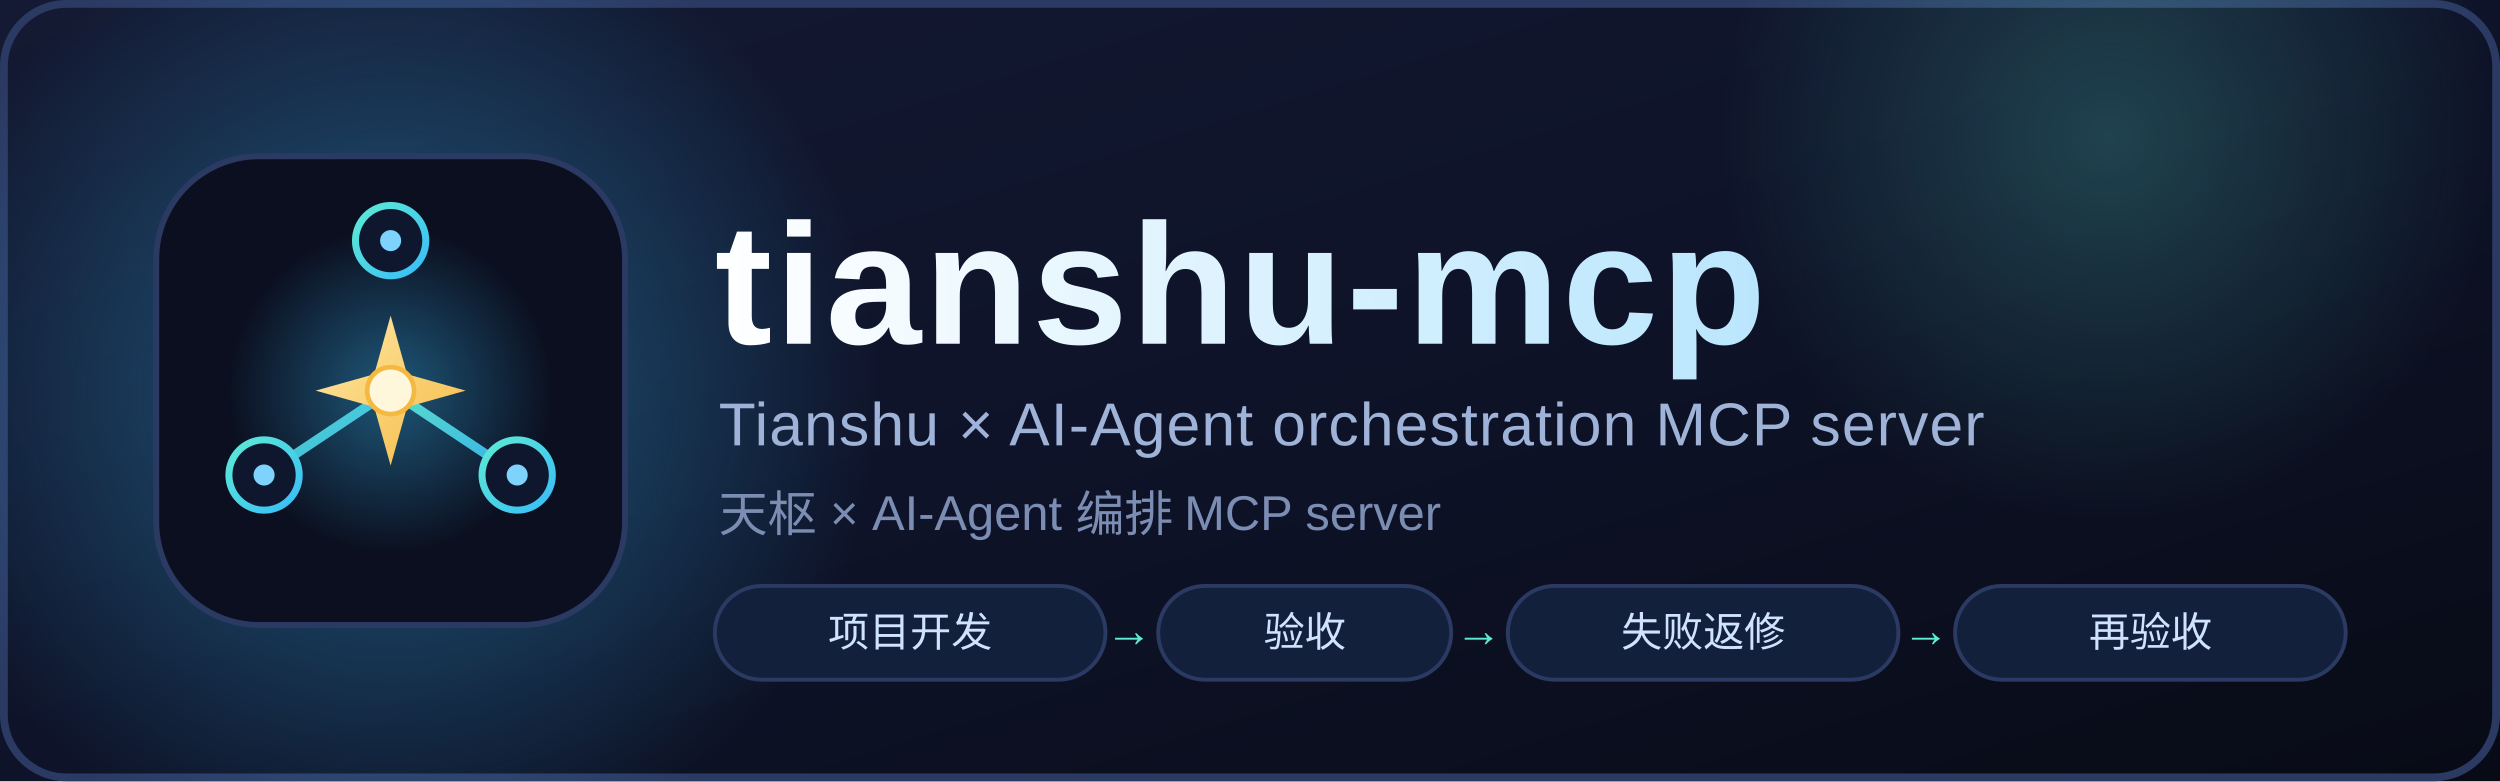
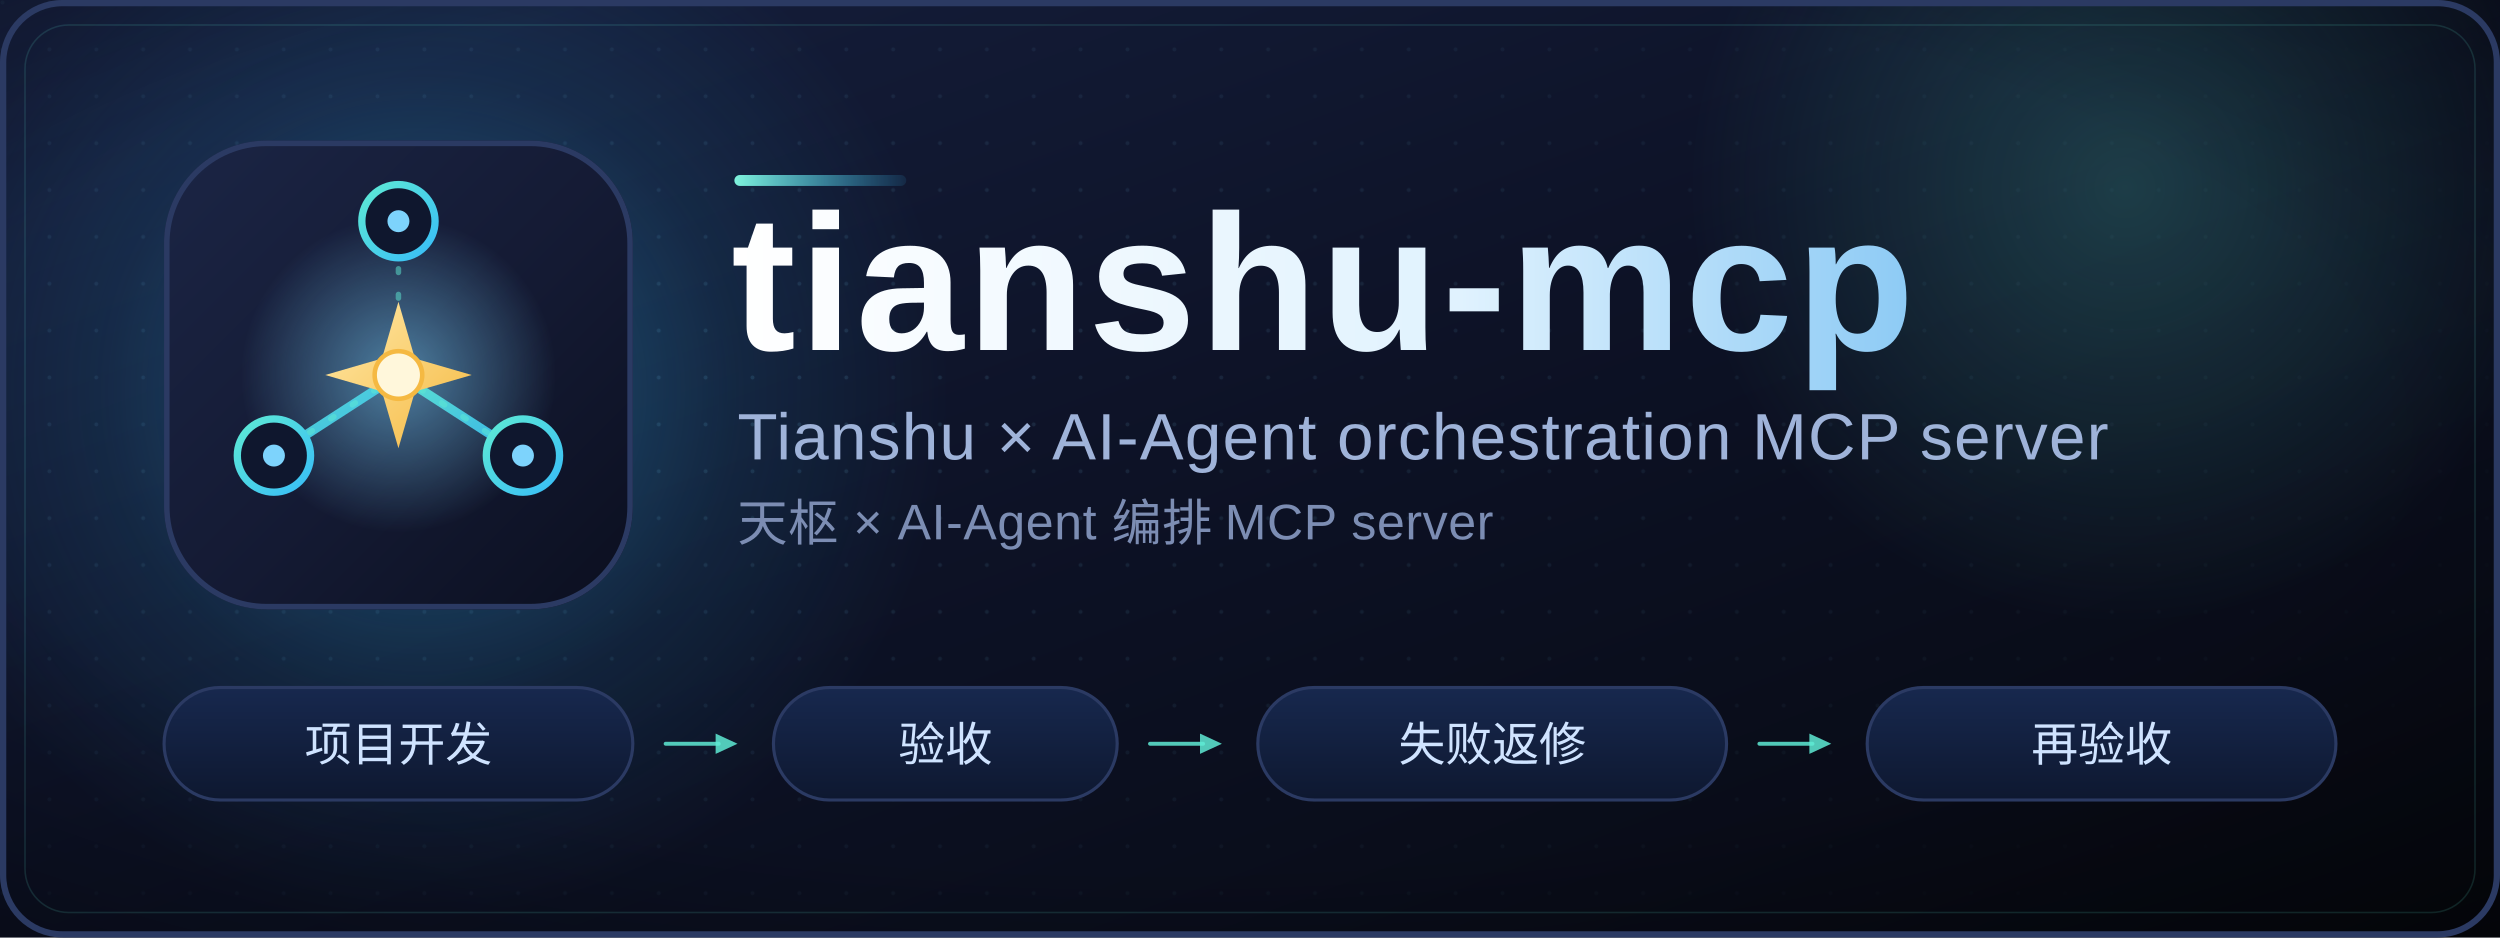
- <svg xmlns="http://www.w3.org/2000/svg" viewBox="0 0 1280 400" width="1280" height="400" role="img" aria-label="tianshu-mcp banner">
+ <svg xmlns="http://www.w3.org/2000/svg" viewBox="0 0 1600 600" width="1600" height="600" role="img" aria-label="tianshu-mcp banner">
  <defs>
    <linearGradient id="bnBg" x1="0" y1="0" x2="1" y2="1">
-       <stop offset="0%" stop-color="#141a33" />
-       <stop offset="50%" stop-color="#0e1329" />
-       <stop offset="100%" stop-color="#080b16" />
+       <stop offset="0%" stop-color="#16203f" />
+       <stop offset="48%" stop-color="#0d1226" />
+       <stop offset="100%" stop-color="#06080f" />
    </linearGradient>
-     <linearGradient id="bnStar" x1="0" y1="0" x2="1" y2="1">
+     <linearGradient id="bnText" x1="0" y1="0" x2="1" y2="0">
+       <stop offset="0%" stop-color="#ffffff" />
+       <stop offset="62%" stop-color="#e0f2fe" />
+       <stop offset="100%" stop-color="#8ecbf5" />
+     </linearGradient>
+     <linearGradient id="bnAccent" x1="0" y1="0" x2="1" y2="0">
+       <stop offset="0%" stop-color="#7ff3dc" />
+       <stop offset="100%" stop-color="#38bdf8" stop-opacity="0.1" />
+     </linearGradient>
+     <linearGradient id="bnChip" x1="0" y1="0" x2="0" y2="1">
+       <stop offset="0%" stop-color="#17284e" />
+       <stop offset="100%" stop-color="#0e1830" />
+     </linearGradient>
+     <radialGradient id="bnGlow" cx="50%" cy="50%" r="50%">
+       <stop offset="0%" stop-color="#38bdf8" stop-opacity="0.40" />
+       <stop offset="60%" stop-color="#38bdf8" stop-opacity="0.10" />
+       <stop offset="100%" stop-color="#38bdf8" stop-opacity="0" />
+     </radialGradient>
+     <radialGradient id="bnGlow2" cx="50%" cy="50%" r="50%">
+       <stop offset="0%" stop-color="#5eead4" stop-opacity="0.20" />
+       <stop offset="100%" stop-color="#5eead4" stop-opacity="0" />
+     </radialGradient>
+     <radialGradient id="bnVig" cx="46%" cy="44%" r="78%">
+       <stop offset="0%" stop-color="#000000" stop-opacity="0" />
+       <stop offset="62%" stop-color="#000000" stop-opacity="0" />
+       <stop offset="100%" stop-color="#000000" stop-opacity="0.42" />
+     </radialGradient>
+     <pattern id="bnDots" width="30" height="30" patternUnits="userSpaceOnUse">
+       <circle cx="1.6" cy="1.6" r="1.3" fill="#7dd3fc" />
+     </pattern>
+     <radialGradient id="bnDotFade" cx="30%" cy="42%" r="78%">
+       <stop offset="0%" stop-color="#ffffff" stop-opacity="0.95" />
+       <stop offset="100%" stop-color="#ffffff" stop-opacity="0" />
+     </radialGradient>
+     <mask id="bnDotMask">
+       <rect x="0" y="0" width="1600" height="600" fill="url(#bnDotFade)" />
+     </mask>
+     <linearGradient id="tsBg" x1="0" y1="0" x2="1" y2="1">
+       <stop offset="0%" stop-color="#1b2545" />
+       <stop offset="55%" stop-color="#141a33" />
+       <stop offset="100%" stop-color="#0b0f1f" />
+     </linearGradient>
+     <linearGradient id="tsStar" x1="0" y1="0" x2="1" y2="1">
      <stop offset="0%" stop-color="#ffe9a8" />
      <stop offset="100%" stop-color="#f5b942" />
    </linearGradient>
-     <linearGradient id="bnEdge" x1="0" y1="0" x2="1" y2="1">
+     <linearGradient id="tsEdge" x1="0" y1="0" x2="1" y2="1">
      <stop offset="0%" stop-color="#5eead4" />
      <stop offset="100%" stop-color="#38bdf8" />
    </linearGradient>
-     <linearGradient id="bnText" x1="0" y1="0" x2="1" y2="0">
-       <stop offset="0%" stop-color="#ffffff" />
-       <stop offset="100%" stop-color="#bae6fd" />
-     </linearGradient>
-     <radialGradient id="bnGlow" cx="50%" cy="50%" r="50%">
-       <stop offset="0%" stop-color="#38bdf8" stop-opacity="0.42" />
-       <stop offset="100%" stop-color="#38bdf8" stop-opacity="0" />
-     </radialGradient>
-     <radialGradient id="bnGlow2" cx="50%" cy="50%" r="50%">
-       <stop offset="0%" stop-color="#5eead4" stop-opacity="0.22" />
-       <stop offset="100%" stop-color="#5eead4" stop-opacity="0" />
+     <radialGradient id="tsGlow" cx="50%" cy="50%" r="50%">
+       <stop offset="0%" stop-color="#7dd3fc" stop-opacity="0.55" />
+       <stop offset="100%" stop-color="#7dd3fc" stop-opacity="0" />
    </radialGradient>
  </defs>
-   <rect x="0" y="0" width="1280" height="400" fill="url(#bnBg)" />
-   <rect x="2" y="2" width="1276" height="396" rx="32" fill="none" stroke="#2b3a63" stroke-width="4" />
-   <circle cx="200" cy="200" r="250" fill="url(#bnGlow)" />
-   <circle cx="1080" cy="70" r="200" fill="url(#bnGlow2)" />
-   <g transform="translate(80 80) scale(1.2)">
-     <rect x="0" y="0" width="200" height="200" rx="44" fill="#0b0f1f" stroke="#2b3a63" stroke-width="2.5" />
-     <circle cx="100" cy="100" r="70" fill="url(#bnGlow)" />
-     <g stroke="url(#bnEdge)" stroke-width="4" stroke-linecap="round" fill="none" opacity="0.92">
-       <path d="M100 100 L100 36" />
-       <path d="M100 100 L154 136" />
-       <path d="M100 100 L46 136" />
+   <rect x="0" y="0" width="1600" height="600" fill="url(#bnBg)" />
+   <rect x="0" y="0" width="1600" height="600" fill="url(#bnDots)" opacity="0.13" mask="url(#bnDotMask)" />
+   <circle cx="270" cy="250" r="340" fill="url(#bnGlow)" />
+   <circle cx="1360" cy="120" r="280" fill="url(#bnGlow2)" />
+   <rect x="0" y="0" width="1600" height="600" fill="url(#bnVig)" />
+   <rect x="2" y="2" width="1596" height="596" rx="38" fill="none" stroke="#2b3a63" stroke-width="4" />
+   <rect x="16" y="16" width="1568" height="568" rx="28" fill="none" stroke="#5eead4" stroke-width="1" opacity="0.14" />
+   <g transform="translate(105 90) scale(1.171875)">
+     <rect x="0" y="0" width="256" height="256" rx="56" fill="url(#tsBg)" />
+     <rect x="1.5" y="1.5" width="253" height="253" rx="54.5" fill="none" stroke="#2b3a63" stroke-width="3" />
+     <circle cx="128" cy="128" r="86" fill="url(#tsGlow)" />
+     <g stroke="url(#tsEdge)" stroke-width="5" stroke-linecap="round" fill="none" opacity="0.92">
+       <path d="M128 128 L128 44" />
+       <path d="M128 128 L196 172" />
+       <path d="M128 128 L60 172" />
    </g>
-     <g fill="#0f172e" stroke="url(#bnEdge)" stroke-width="3">
-       <circle cx="100" cy="36" r="15" />
-       <circle cx="154" cy="136" r="15" />
-       <circle cx="46" cy="136" r="15" />
+     <g stroke="#5eead4" stroke-width="3" stroke-linecap="round" opacity="0.5">
+       <path d="M128 128 L128 44" stroke-dasharray="2 12" />
+       <path d="M128 128 L196 172" stroke-dasharray="2 12" />
+       <path d="M128 128 L60 172" stroke-dasharray="2 12" />
+     </g>
+     <g fill="#0f172e" stroke="url(#tsEdge)" stroke-width="4">
+       <circle cx="128" cy="44" r="20" />
+       <circle cx="196" cy="172" r="20" />
+       <circle cx="60" cy="172" r="20" />
    </g>
    <g fill="#7dd3fc">
-       <circle cx="100" cy="36" r="4.5" />
-       <circle cx="154" cy="136" r="4.5" />
-       <circle cx="46" cy="136" r="4.5" />
+       <circle cx="128" cy="44" r="6" />
+       <circle cx="196" cy="172" r="6" />
+       <circle cx="60" cy="172" r="6" />
    </g>
-     <g transform="translate(100 100)">
-       <path d="M0 -32 L7 -7 L32 0 L7 7 L0 32 L-7 7 L-32 0 L-7 -7 Z" fill="url(#bnStar)" />
-       <circle cx="0" cy="0" r="10" fill="#fff7db" />
-       <circle cx="0" cy="0" r="10" fill="none" stroke="#f5b942" stroke-width="2" />
+     <g transform="translate(128 128)">
+       <path d="M0 -40 L9 -9 L40 0 L9 9 L0 40 L-9 9 L-40 0 L-9 -9 Z" fill="url(#tsStar)" />
+       <circle cx="0" cy="0" r="13" fill="#fff7db" />
+       <circle cx="0" cy="0" r="13" fill="none" stroke="#f5b942" stroke-width="2.5" />
    </g>
  </g>
+   <rect x="470" y="112" width="110" height="7" rx="3.5" fill="url(#bnAccent)" />
  <g font-family="'Segoe UI','Helvetica Neue',Arial,'PingFang SC','Microsoft YaHei',sans-serif">
-     <text x="366" y="176" font-size="88" font-weight="700" fill="url(#bnText)" letter-spacing="1.5">tianshu-mcp</text>
-     <text x="368" y="228" font-size="31" font-weight="500" fill="#9fb3d9" letter-spacing="0.6">Tianshu × AI-Agent orchestration MCP server</text>
-     <text x="368" y="272" font-size="25" fill="#7c8db3">天枢 × AI-Agent 编排 MCP server</text>
+     <text x="468" y="224" font-size="124" font-weight="700" fill="url(#bnText)" letter-spacing="2">tianshu-mcp</text>
+     <text x="472" y="294" font-size="42" font-weight="500" fill="#9fb3d9" letter-spacing="0.8">Tianshu × AI-Agent orchestration MCP server</text>
+     <text x="472" y="346" font-size="32" fill="#7c8db3" letter-spacing="0.4">天枢 × AI-Agent 编排 MCP server</text>
  </g>
-   <g font-family="'Segoe UI',Arial,'PingFang SC','Microsoft YaHei',sans-serif" font-size="21" fill="#cfe3ff">
-     <g transform="translate(366 300)">
-       <rect x="0" y="0" width="200" height="48" rx="24" fill="#12203c" stroke="#2b3a63" stroke-width="2" />
-       <text x="100" y="31" text-anchor="middle">项目开发</text>
+   <path d="M105 404 H1495" stroke="url(#bnAccent)" stroke-width="1.5" opacity="0.35" />
+   <g font-family="'Segoe UI',Arial,'PingFang SC','Microsoft YaHei',sans-serif" font-size="30" fill="#cfe3ff">
+     <g>
+       <rect x="105" y="440" width="300" height="72" rx="36" fill="url(#bnChip)" stroke="#2b3a63" stroke-width="2" />
+       <text x="255" y="487" text-anchor="middle">项目开发</text>
    </g>
-     <text x="578" y="331" font-size="24" fill="#5eead4" text-anchor="middle">→</text>
-     <g transform="translate(593 300)">
-       <rect x="0" y="0" width="150" height="48" rx="24" fill="#12203c" stroke="#2b3a63" stroke-width="2" />
-       <text x="75" y="31" text-anchor="middle">验收</text>
+     <g>
+       <rect x="495" y="440" width="220" height="72" rx="36" fill="url(#bnChip)" stroke="#2b3a63" stroke-width="2" />
+       <text x="605" y="487" text-anchor="middle">验收</text>
    </g>
-     <text x="757" y="331" font-size="24" fill="#5eead4" text-anchor="middle">→</text>
-     <g transform="translate(772 300)">
-       <rect x="0" y="0" width="200" height="48" rx="24" fill="#12203c" stroke="#2b3a63" stroke-width="2" />
-       <text x="100" y="31" text-anchor="middle">失败返修</text>
+     <g>
+       <rect x="805" y="440" width="300" height="72" rx="36" fill="url(#bnChip)" stroke="#2b3a63" stroke-width="2" />
+       <text x="955" y="487" text-anchor="middle">失败返修</text>
    </g>
-     <text x="986" y="331" font-size="24" fill="#5eead4" text-anchor="middle">→</text>
-     <g transform="translate(1001 300)">
-       <rect x="0" y="0" width="200" height="48" rx="24" fill="#12203c" stroke="#2b3a63" stroke-width="2" />
-       <text x="100" y="31" text-anchor="middle">再验收</text>
+     <g>
+       <rect x="1195" y="440" width="300" height="72" rx="36" fill="url(#bnChip)" stroke="#2b3a63" stroke-width="2" />
+       <text x="1345" y="487" text-anchor="middle">再验收</text>
    </g>
  </g>
+   <g stroke="#5eead4" stroke-width="2.5" stroke-linecap="round" opacity="0.85">
+     <path d="M426 476 H460" />
+     <path d="M736 476 H770" />
+     <path d="M1126 476 H1160" />
+   </g>
+   <g fill="#5eead4" opacity="0.85">
+     <path d="M458 469.5 L472 476 L458 482.5 Z" />
+     <path d="M768 469.5 L782 476 L768 482.5 Z" />
+     <path d="M1158 469.5 L1172 476 L1158 482.5 Z" />
+   </g>
</svg>
